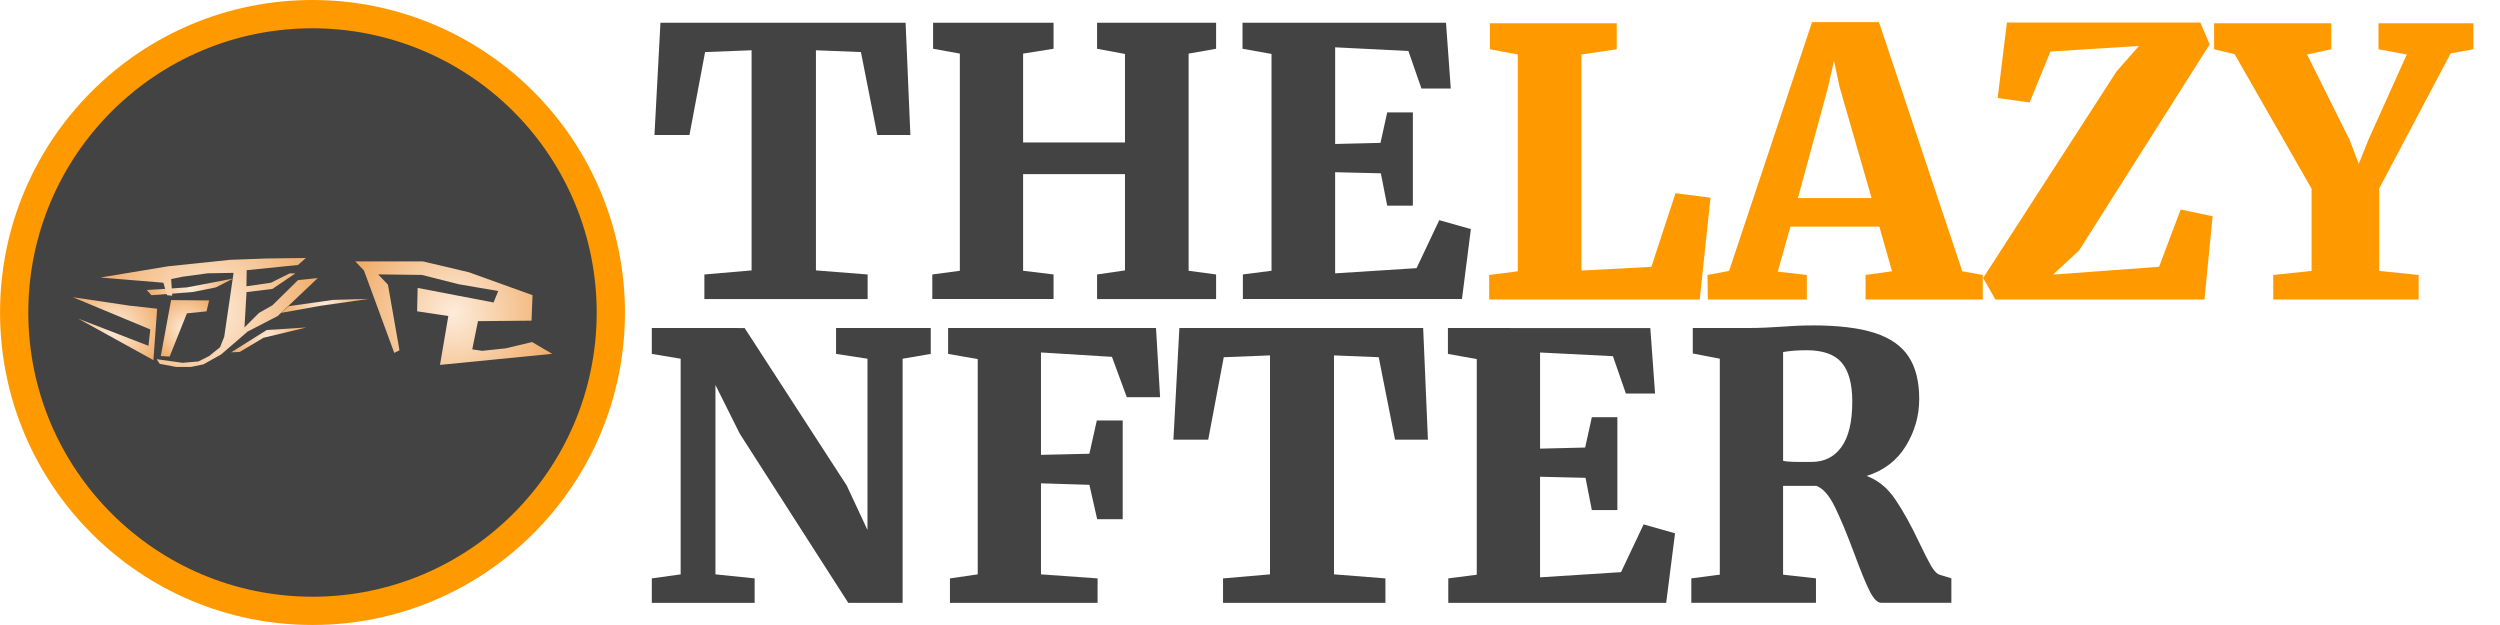
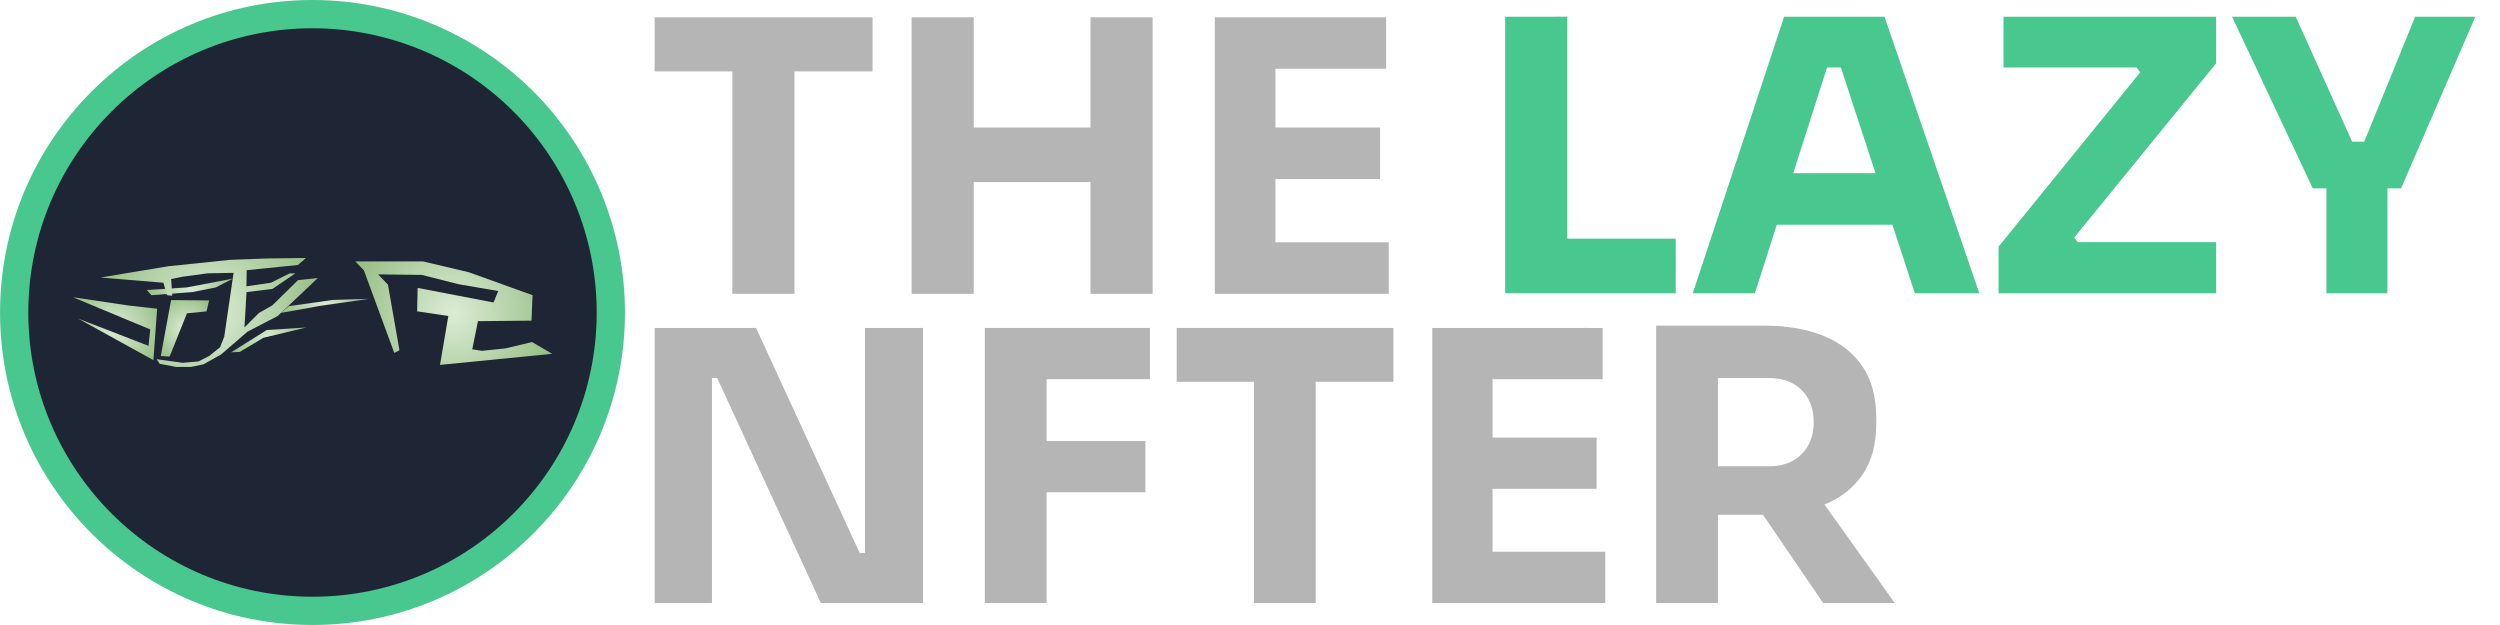
<svg xmlns="http://www.w3.org/2000/svg" version="1.1" viewBox="0.0 0.0 112.0 28.0" fill="none" stroke="none" stroke-linecap="square" stroke-miterlimit="10">
  <clipPath id="p.0">
    <path d="m0 0l112.0 0l0 28.0l-112.0 0l0 -28.0z" clip-rule="nonzero" />
  </clipPath>
  <g clip-path="url(#p.0)">
    <path fill="#000000" fill-opacity="0.0" d="m0 0l112.0 0l0 28.0l-112.0 0z" fill-rule="evenodd" />
-     <path fill="#ff9900" d="m82.162 2.726l0.25 1.166l1.435 4.981l-3.301 0l1.351 -4.965l0.266 -1.182zm-15.414 -1.684l0 1.166l1.25 0.233l0 9.713l-1.283 0.165l0 1.101l9.433 0l0.483 -4.563l-1.568 -0.201l-1.082 3.297l-3.132 0.168l0 -9.68l1.581 -0.233l0 -1.166zm14.432 -0.049l-3.716 11.144l-0.968 0.182l0.016 1.101l4.434 0l0 -1.101l-1.302 -0.149l0.567 -2.015l3.984 0l0.567 1.998l-1.185 0.165l0 1.101l5.251 0l0 -1.101l-0.917 -0.165l-3.732 -11.16zm8.73 0.016l-0.415 3.381l1.432 0.201l0.933 -2.283l3.965 -0.249l-0.998 1.133l-5.983 9.262l0.551 0.965l9.365 0l0.366 -3.731l-1.432 -0.301l-0.968 2.565l-4.749 0.35l1.166 -1.082l5.85 -9.23l-0.418 -0.982zm9.282 0.033l0 1.166l0.917 0.217l3.45 6.03l0 3.682l-1.717 0.182l0 1.101l6.514 0l0 -1.101l-1.766 -0.182l0 -3.698l3.2 -6.047l1.017 -0.184l0 -1.166l-4.25 0l0 1.166l1.267 0.233l-1.717 3.815l-0.434 1.082l-0.415 -1.082l-1.901 -3.815l1.085 -0.233l0 -1.166z" fill-rule="evenodd" />
-     <path fill="#434343" d="m29.588 1.018l-0.268 5.03l1.568 0l0.7 -3.715l2.083 -0.081l0 9.862l-2.115 0.182l0 1.101l7.314 0l0 -1.101l-2.316 -0.182l0 -9.862l2.015 0.081l0.735 3.715l1.481 0l-0.214 -5.03z" fill-rule="evenodd" />
-     <path fill="#434343" d="m41.802 1.018l0 1.166l1.199 0.217l0 9.729l-1.234 0.165l0 1.101l5.432 0l0 -1.101l-1.364 -0.165l0 -4.33l4.564 0l0 4.314l-1.25 0.182l0 1.101l5.332 0l0 -1.101l-1.231 -0.165l0 -9.729l1.231 -0.217l0 -1.166l-5.332 0l0 1.166l1.25 0.233l0 3.964l-4.564 0l0 -3.981l1.364 -0.217l0 -1.166z" fill-rule="evenodd" />
-     <path fill="#434343" d="m55.665 1.018l0 1.166l1.299 0.233l0 9.713l-1.283 0.165l0 1.101l9.815 0l0.399 -3.132l-1.416 -0.401l-1.017 2.15l-3.648 0.233l0 -4.531l2.048 0.049l0.285 1.451l1.15 0l0 -4.181l-1.15 0l-0.301 1.367l-2.031 0.049l0 -4.33l3.282 0.165l0.583 1.681l1.315 0l-0.214 -2.947z" fill-rule="evenodd" />
-     <path fill="#434343" d="m29.201 14.695l0 1.16l1.292 0.216l0 9.66l-1.292 0.181l0 1.095l4.607 0l0 -1.095l-1.756 -0.181l0 -8.484l1.092 2.187l4.858 7.573l2.436 0l0 -10.936l1.26 -0.216l0 -1.16l-4.243 0l0 1.16l1.408 0.216l0 7.673l-0.928 -1.99l-4.575 -7.058z" fill-rule="evenodd" />
-     <path fill="#434343" d="m42.475 14.695l0 1.16l1.327 0.232l0 9.644l-1.244 0.181l0 1.095l6.614 0l0 -1.095l-2.536 -0.181l0 -4.078l2.169 0.067l0.348 1.54l1.144 0l0 -4.423l-1.16 0l-0.332 1.491l-2.169 0.049l0 -4.587l3.18 0.197l0.664 1.807l1.492 0l-0.183 -3.099z" fill-rule="evenodd" />
-     <path fill="#434343" d="m52.836 14.695l-0.267 5.003l1.559 0l0.696 -3.695l2.072 -0.081l0 9.809l-2.104 0.181l0 1.095l7.275 0l0 -1.095l-2.304 -0.181l0 -9.809l2.004 0.081l0.731 3.695l1.473 0l-0.213 -5.003z" fill-rule="evenodd" />
-     <path fill="#434343" d="m64.867 14.695l0 1.16l1.292 0.232l0 9.66l-1.276 0.165l0 1.095l9.762 0l0.397 -3.115l-1.408 -0.399l-1.012 2.139l-3.628 0.232l0 -4.506l2.037 0.049l0.283 1.443l1.144 0l0 -4.159l-1.144 0l-0.299 1.359l-2.02 0.049l0 -4.307l3.264 0.165l0.58 1.672l1.308 0l-0.213 -2.931z" fill-rule="evenodd" />
-     <path fill="#434343" d="m80.926 15.69c0.739 0 1.266 0.185 1.581 0.556c0.316 0.369 0.475 0.951 0.475 1.748c0 0.904 -0.161 1.58 -0.483 2.028c-0.32 0.448 -0.767 0.672 -1.341 0.672l-0.566 0c-0.331 0 -0.567 -0.016 -0.709 -0.049l0 -4.873c0.297 -0.054 0.645 -0.081 1.044 -0.081zm0.248 -1.111c-0.421 0 -0.929 0.022 -1.524 0.067c-0.133 0.011 -0.325 0.022 -0.575 0.032c-0.248 0.011 -0.477 0.016 -0.685 0.016l-2.554 0l0 1.143l1.211 0.232l0 9.676l-1.276 0.165l0 1.095l5.584 0l0 -1.095l-1.473 -0.165l0 -3.978l1.492 0c0.297 0.111 0.569 0.419 0.817 0.922c0.25 0.502 0.546 1.211 0.887 2.128c0.277 0.752 0.504 1.304 0.68 1.659c0.178 0.352 0.35 0.529 0.515 0.529l3.148 0l0 -1.095l-0.48 -0.148c-0.144 -0.032 -0.282 -0.162 -0.415 -0.388c-0.131 -0.227 -0.308 -0.572 -0.529 -1.036c-0.376 -0.796 -0.738 -1.451 -1.087 -1.963c-0.347 -0.514 -0.775 -0.865 -1.284 -1.052c0.773 -0.245 1.359 -0.692 1.756 -1.343c0.399 -0.653 0.599 -1.354 0.599 -2.104c0 -0.786 -0.158 -1.419 -0.475 -1.899c-0.315 -0.48 -0.82 -0.833 -1.516 -1.06c-0.696 -0.227 -1.635 -0.34 -2.816 -0.34z" fill-rule="evenodd" />
-     <path fill="#ff9900" d="m0.002 14l0 0c0 -7.732 6.267 -14 13.998 -14l0 0c3.713 0 7.273 1.475 9.898 4.1c2.625 2.625 4.1 6.186 4.1 9.899l0 0c0 7.732 -6.267 14 -13.998 14l0 0c-7.731 0 -13.998 -6.268 -13.998 -14z" fill-rule="evenodd" />
-     <path fill="#434343" d="m1.268 14l0 0c0 -7.032 5.7 -12.733 12.732 -12.733l0 0c3.377 0 6.615 1.342 9.003 3.729c2.388 2.388 3.729 5.627 3.729 9.004l0 0c0 7.032 -5.7 12.733 -12.732 12.733l0 0c-7.032 0 -12.732 -5.701 -12.732 -12.733z" fill-rule="evenodd" />
+     <path fill="#48c78e" d="m67.432 0.749l0 12.389l7.641 0l0 -2.445l-4.858 0l0 -9.945z" fill-rule="evenodd" />
+     <path fill="#48c78e" d="m82.472 3.023l1.55 4.735l-3.684 0l1.513 -4.735zm-2.543 -2.273l-4.093 12.389l2.783 0l0.982 -3.072l5.178 0l1.006 3.072l2.888 0l-4.245 -12.389z" fill-rule="evenodd" />
+     <path fill="#48c78e" d="m89.757 0.749l0 2.273l5.959 0l0.166 0.217l-6.346 7.811l0 2.088l9.746 0l0 -2.29l-6.201 0l-0.156 -0.207l0 0l6.357 -7.804l0 -2.088z" fill-rule="evenodd" />
+     <path fill="#48c78e" d="m99.996 0.749l3.617 7.688l0.611 0l0 4.702l2.733 0l0 -4.702l0.611 0l3.327 -7.688l-2.697 0l-2.28 5.599l-0.542 0l-2.528 -5.599z" fill-rule="evenodd" />
+     <path fill="#b5b5b5" d="m29.328 0.774l0 2.425l3.482 0l0 9.964l2.783 0l0 -9.964l3.498 0l0 -2.425z" fill-rule="evenodd" />
+     <path fill="#b5b5b5" d="m40.84 0.774l0 12.39l2.783 0l0 -5.006l5.231 0l0 5.006l2.783 0l0 -12.39l-2.783 0l0 4.939l-5.231 0l0 -4.939z" fill-rule="evenodd" />
+     <path fill="#b5b5b5" d="m54.423 0.774l0 12.39l7.793 0l0 -2.309l-5.076 0l0 -2.834l4.687 0l0 -2.307l-4.687 0l0 -2.633l4.958 0l0 -2.307z" fill-rule="evenodd" />
+     <path fill="#b5b5b5" d="m29.328 14.692l0 12.323l2.567 0l0 -10.078l0.236 0l4.642 10.078l4.576 0l0 -12.323l-2.6 0l0 10.078l-0.236 0l-4.642 -10.078z" fill-rule="evenodd" />
+     <path fill="#b5b5b5" d="m44.121 14.692l0 12.323l2.768 0l0 -4.962l4.425 0l0 -2.297l-4.425 0l0 -2.77l4.628 0l0 -2.294z" fill-rule="evenodd" />
+     <path fill="#b5b5b5" d="m52.715 14.692l0 2.412l3.463 0l0 9.91l2.768 0l0 -9.91l3.48 0l0 -2.412z" fill-rule="evenodd" />
+     <path fill="#b5b5b5" d="m64.165 14.692l0 12.323l7.751 0l0 -2.297l-5.049 0l0 -2.819l4.661 0l0 -2.294l-4.661 0l0 -2.618l4.931 0l0 -2.294z" fill-rule="evenodd" />
+     <path fill="#b5b5b5" d="m79.261 16.936c0.405 0 0.757 0.082 1.055 0.245c0.299 0.163 0.53 0.394 0.693 0.692c0.163 0.299 0.245 0.645 0.245 1.039c0 0.394 -0.082 0.74 -0.245 1.039c-0.163 0.299 -0.394 0.529 -0.693 0.692c-0.299 0.163 -0.65 0.245 -1.055 0.245l-2.298 0l0 -3.951zm-5.065 -2.346l0 12.424l2.768 0l0 -3.951l2.019 0l2.694 3.951l3.207 0l-3.148 -4.411l0 0c0.731 -0.299 1.299 -0.744 1.702 -1.337c0.412 -0.603 0.618 -1.359 0.618 -2.269l0 -0.272c0 -0.923 -0.202 -1.688 -0.607 -2.294c-0.405 -0.608 -0.985 -1.067 -1.74 -1.377c-0.755 -0.31 -1.645 -0.464 -2.669 -0.464z" fill-rule="evenodd" />
+     <path fill="#48c78e" d="m0.002 14l0 0c0 -7.732 6.267 -14 13.998 -14l0 0c3.713 0 7.273 1.475 9.898 4.1c2.625 2.625 4.1 6.186 4.1 9.899l0 0c0 7.732 -6.267 14 -13.998 14l0 0c-7.731 0 -13.998 -6.268 -13.998 -14z" fill-rule="evenodd" />
+     <path fill="#1e2534" d="m1.268 14l0 0c0 -7.032 5.7 -12.733 12.732 -12.733l0 0c3.377 0 6.615 1.342 9.003 3.729c2.388 2.388 3.729 5.627 3.729 9.004l0 0c0 7.032 -5.7 12.733 -12.732 12.733l0 0c-7.032 0 -12.732 -5.701 -12.732 -12.733z" fill-rule="evenodd" />
    <defs>
      <radialGradient id="p.1" gradientUnits="userSpaceOnUse" gradientTransform="matrix(1.403219 0.0 0.0 1.403219 0.0 0.0)" spreadMethod="pad" cx="6.063" cy="9.16" fx="6.063" fy="9.16" r="1.403">
-         <stop offset="0.0" stop-color="#fdecdb" />
-         <stop offset="1.0" stop-color="#f0a963" />
+         <stop offset="0.0" stop-color="#dcecd5" />
+         <stop offset="1.0" stop-color="#93bc81" />
      </radialGradient>
    </defs>
    <path fill="url(#p.1)" d="m10.441 12.48l-2.073 0.396l-1.794 0.116l0.21 0.233l1.84 -0.14l1.048 -0.21z" fill-rule="evenodd" />
    <defs>
      <radialGradient id="p.2" gradientUnits="userSpaceOnUse" gradientTransform="matrix(2.333745 0.0 0.0 2.333745 0.0 0.0)" spreadMethod="pad" cx="4.015" cy="5.998" fx="4.015" fy="5.998" r="2.334">
-         <stop offset="0.0" stop-color="#fdecdb" />
-         <stop offset="1.0" stop-color="#f0a963" />
+         <stop offset="0.0" stop-color="#dcecd5" />
+         <stop offset="1.0" stop-color="#93bc81" />
      </radialGradient>
    </defs>
    <path fill="url(#p.2)" d="m7.017 16.091l1.165 0.163l0.706 -0.061l0.482 -0.242l0.489 -0.396l0.186 -0.466l0.419 -2.865l-1.158 0.02l-1.118 0.151l-0.52 0.108l0.047 0.745l-0.233 -0.023l-0.163 -0.559l-2.819 -0.233l3.032 -0.504l2.768 -0.288l1.661 -0.061l1.747 -0.023l-0.361 0.314l-2.295 0.233l-0.012 0.722l1.099 -0.16l0.839 -0.419l0.256 0l-1.029 0.696l-1.16 0.143l-0.093 1.584l0.652 -0.652l0.601 -0.341l1.146 -1.127l0.885 -0.093l-1.794 1.7l-1.351 0.699l-0.657 0.568l-0.531 0.457l-0.785 0.44l-0.566 0.119l-0.652 0l-0.745 -0.14z" fill-rule="evenodd" />
    <defs>
      <radialGradient id="p.3" gradientUnits="userSpaceOnUse" gradientTransform="matrix(1.290544 0.0 0.0 1.290544 0.0 0.0)" spreadMethod="pad" cx="6.421" cy="11.398" fx="6.421" fy="11.398" r="1.291">
-         <stop offset="0.0" stop-color="#fdecdb" />
-         <stop offset="1.0" stop-color="#f0a963" />
+         <stop offset="0.0" stop-color="#dcecd5" />
+         <stop offset="1.0" stop-color="#93bc81" />
      </radialGradient>
    </defs>
    <path fill="url(#p.3)" d="m9.369 13.459l-0.116 0.489l-0.878 0.09l-0.776 1.936l-0.396 -0.023l0.461 -2.507z" fill-rule="evenodd" />
    <defs>
      <radialGradient id="p.4" gradientUnits="userSpaceOnUse" gradientTransform="matrix(1.535197 0.0 0.0 1.535197 0.0 0.0)" spreadMethod="pad" cx="3.355" cy="9.592" fx="3.355" fy="9.592" r="1.535">
-         <stop offset="0.0" stop-color="#fdecdb" />
-         <stop offset="1.0" stop-color="#f0a963" />
+         <stop offset="0.0" stop-color="#dcecd5" />
+         <stop offset="1.0" stop-color="#93bc81" />
      </radialGradient>
    </defs>
    <path fill="url(#p.4)" d="m7.04 13.831l-1.274 -0.143l-2.504 -0.373l3.471 1.444l-0.081 0.734l-3.152 -1.22l3.373 1.861z" fill-rule="evenodd" />
    <defs>
      <radialGradient id="p.5" gradientUnits="userSpaceOnUse" gradientTransform="matrix(1.332322 0.0 0.0 1.332322 0.0 0.0)" spreadMethod="pad" cx="9.037" cy="11.429" fx="9.037" fy="11.429" r="1.332">
-         <stop offset="0.0" stop-color="#fdecdb" />
-         <stop offset="1.0" stop-color="#f0a963" />
+         <stop offset="0.0" stop-color="#dcecd5" />
+         <stop offset="1.0" stop-color="#93bc81" />
      </radialGradient>
    </defs>
    <path fill="url(#p.5)" d="m10.355 15.785l0.389 -0.02l1.055 -0.632l1.926 -0.463l-1.775 0.114z" fill-rule="evenodd" />
    <defs>
      <radialGradient id="p.6" gradientUnits="userSpaceOnUse" gradientTransform="matrix(1.411854 0.0 0.0 1.411854 0.0 0.0)" spreadMethod="pad" cx="10.307" cy="9.706" fx="10.307" fy="9.706" r="1.412">
-         <stop offset="0.0" stop-color="#fdecdb" />
-         <stop offset="1.0" stop-color="#f0a963" />
+         <stop offset="0.0" stop-color="#dcecd5" />
+         <stop offset="1.0" stop-color="#93bc81" />
      </radialGradient>
    </defs>
    <path fill="url(#p.6)" d="m12.584 14.018l1.766 -0.317l2.171 -0.312l-1.607 0.047l-1.98 0.28z" fill-rule="evenodd" />
    <defs>
      <radialGradient id="p.7" gradientUnits="userSpaceOnUse" gradientTransform="matrix(2.232122 0.0 0.0 2.232122 0.0 0.0)" spreadMethod="pad" cx="9.106" cy="6.285" fx="9.106" fy="6.285" r="2.232">
-         <stop offset="0.0" stop-color="#fdecdb" />
-         <stop offset="1.0" stop-color="#f0a963" />
+         <stop offset="0.0" stop-color="#dcecd5" />
+         <stop offset="1.0" stop-color="#93bc81" />
      </radialGradient>
    </defs>
    <path fill="url(#p.7)" d="m23.836 15.324l0.9 0.527l-5.024 0.496l0.373 -2.19l-1.398 -0.21l0.023 -1.048l3.401 0.652l0.21 -0.513l-1.779 -0.306l-1.645 -0.416l-1.957 -0.024l0.44 0.461l0.516 2.94l-0.233 0.116l-1.359 -3.693l-0.389 -0.406l3.028 0l2.06 0.486l2.855 1.028l-0.046 1.141l-2.399 0.023l-0.256 1.263l0.439 0.066l1.054 -0.11z" fill-rule="evenodd" />
  </g>
</svg>
